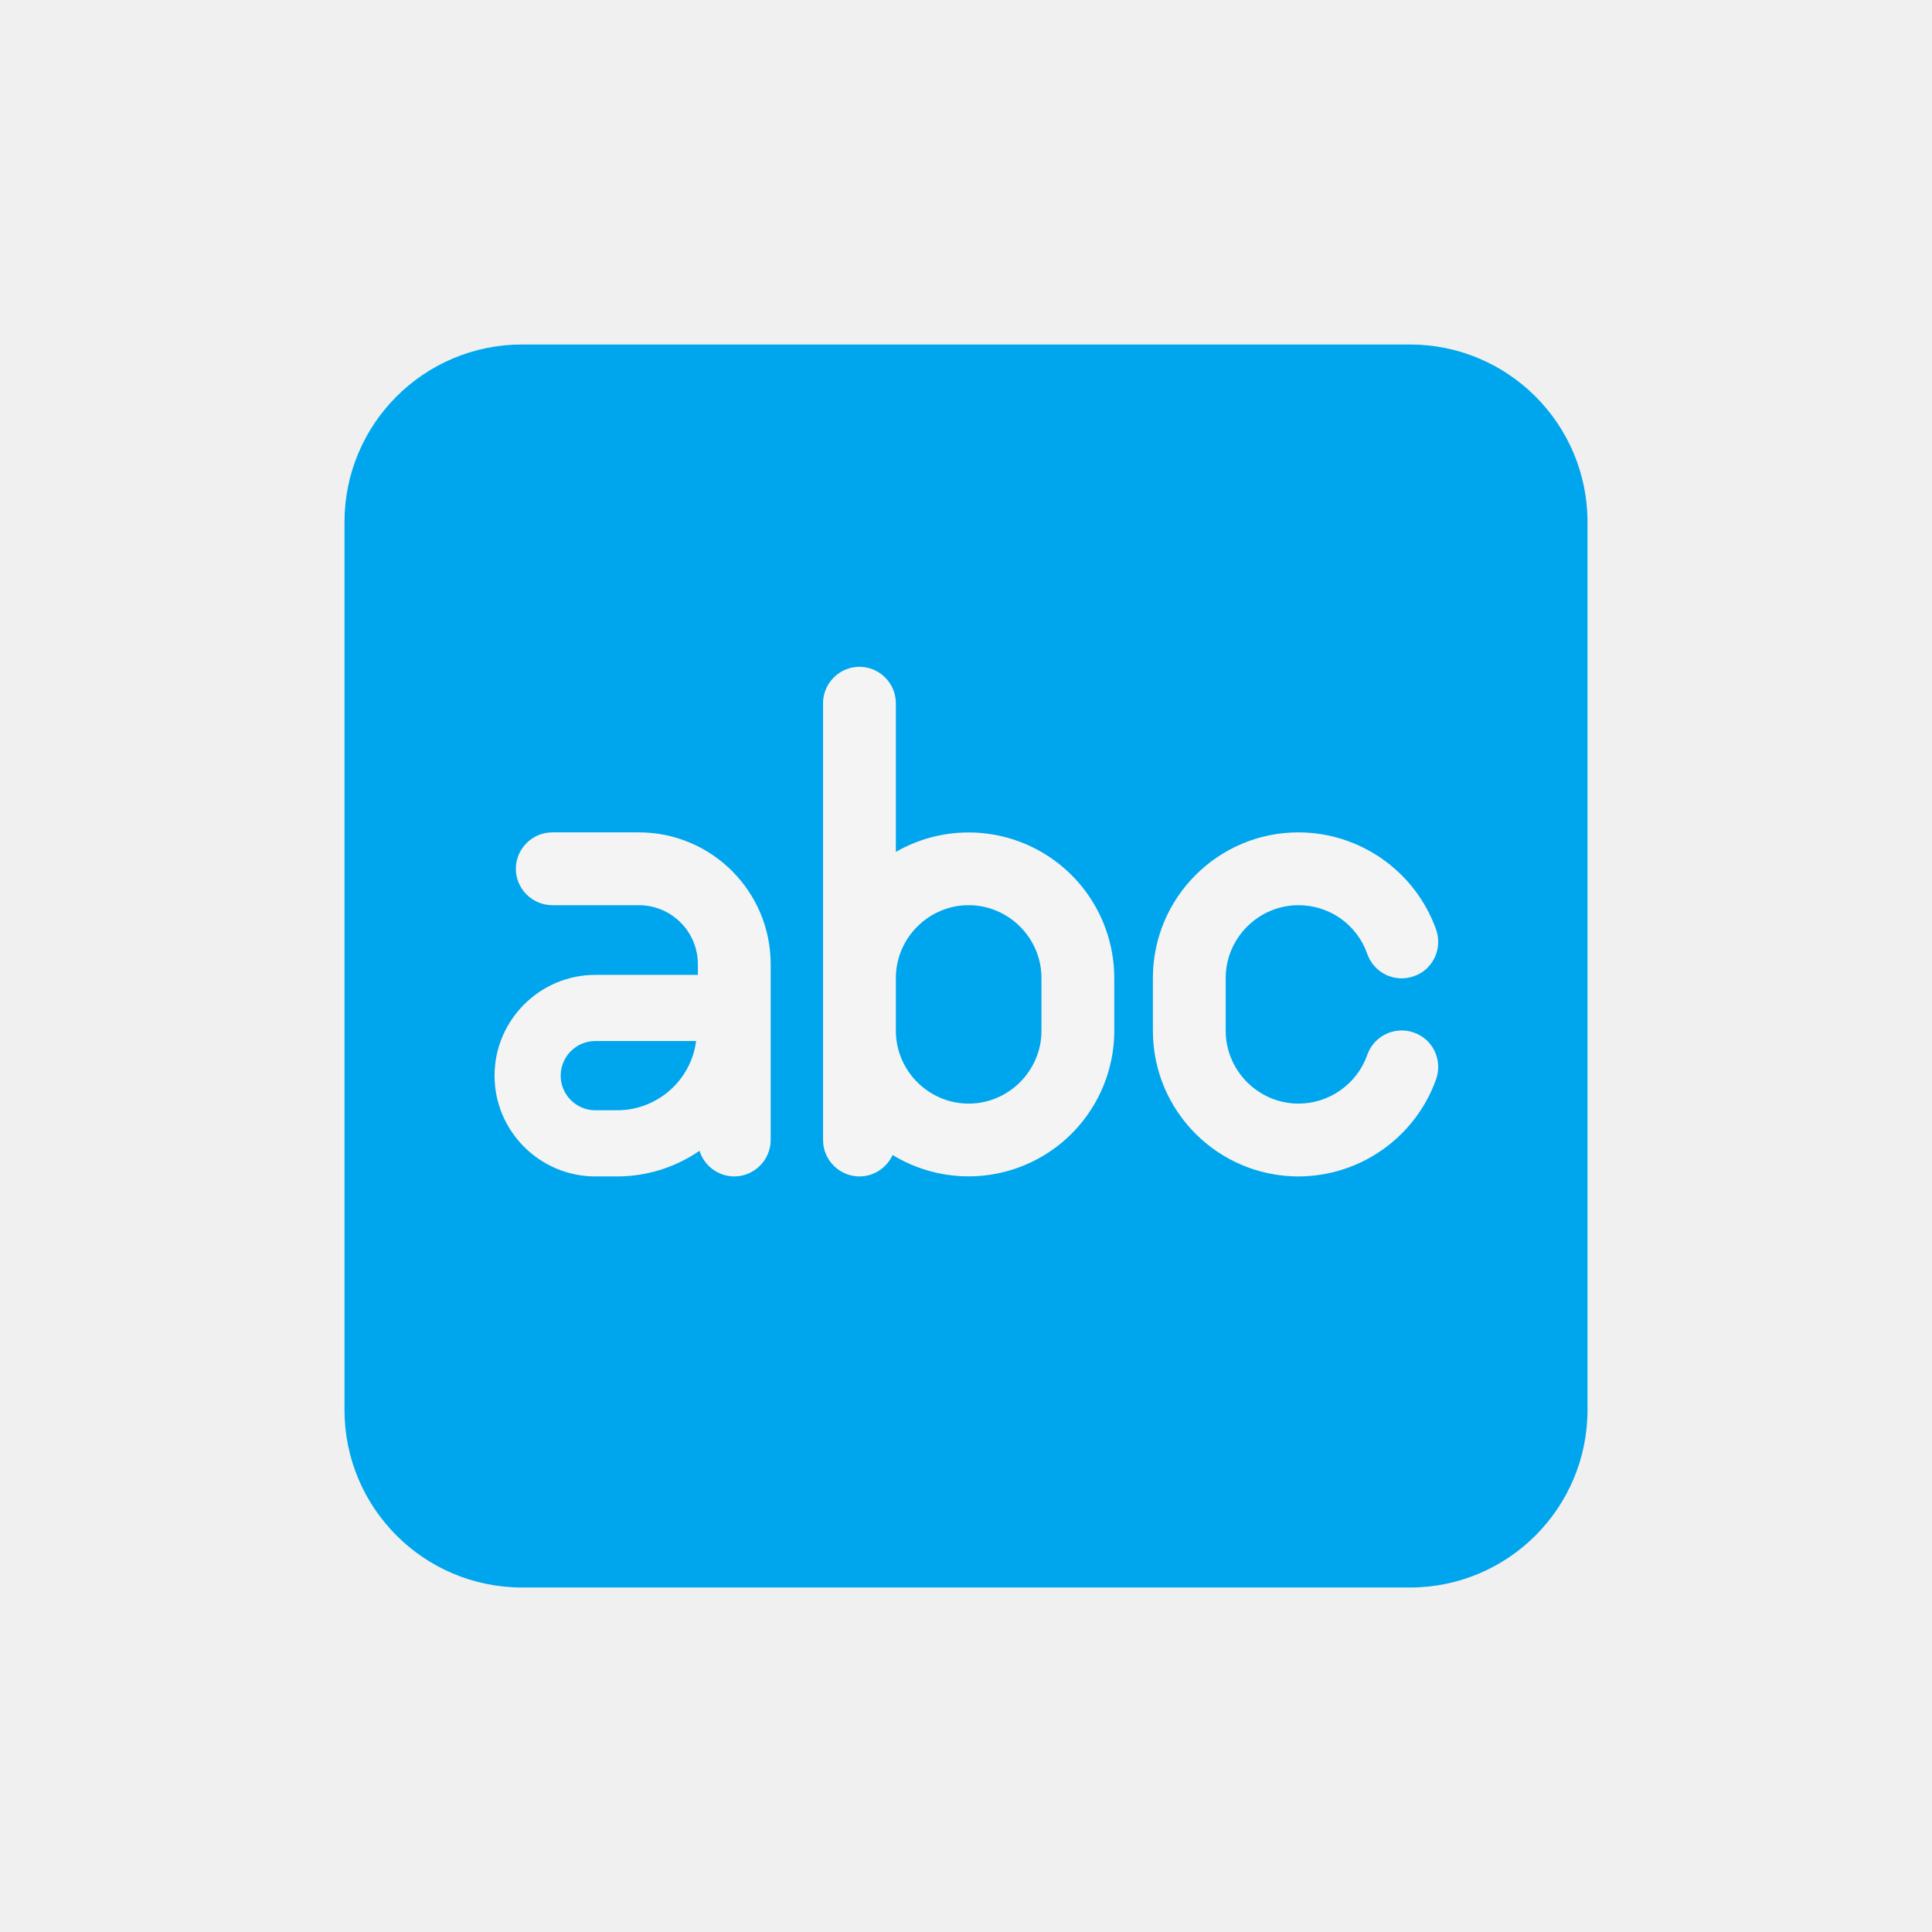
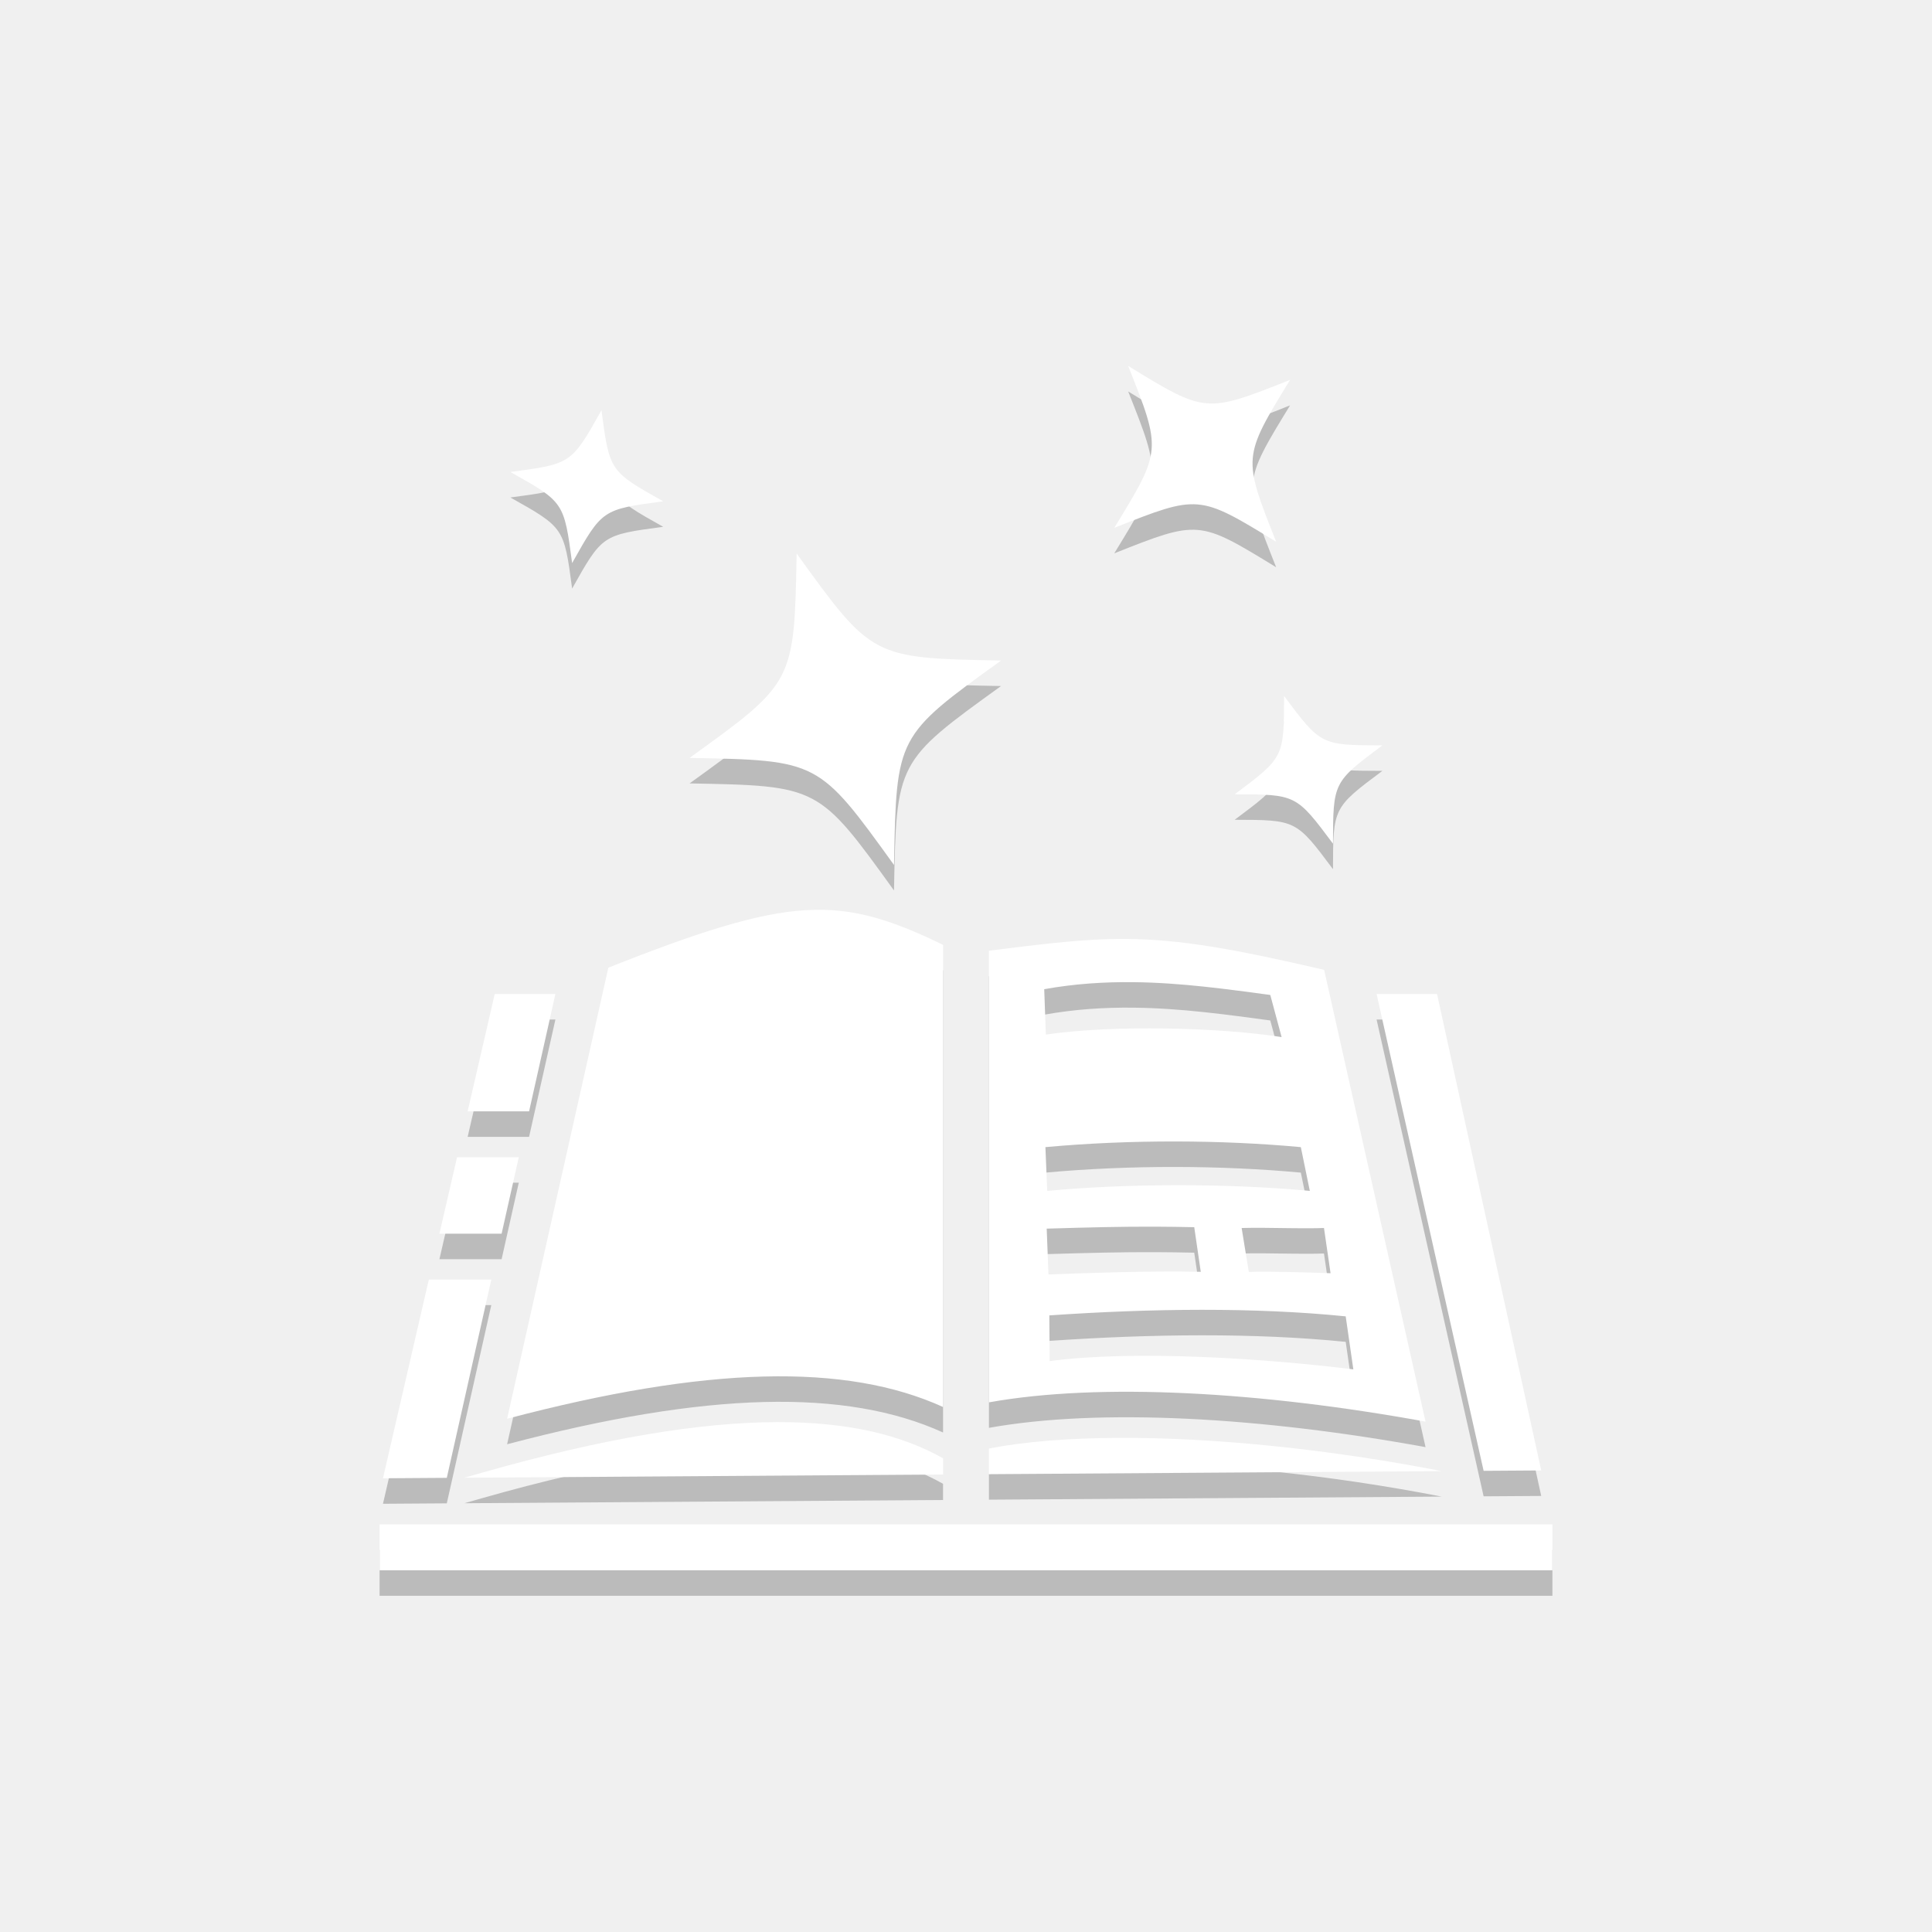
- <svg xmlns="http://www.w3.org/2000/svg" viewBox="-5.76 -5.76 43.52 43.52">
-   <g fill="none">
-     <path fill="#00a6ed" d="M2 6a4 4 0 0 1 4-4h20a4 4 0 0 1 4 4v20a4 4 0 0 1-4 4H6a4 4 0 0 1-4-4z" />
-     <path fill="#f4f4f4" d="M12.78 19.92c0 .45.37.82.82.82c.33 0 .617-.2.747-.483a3.282 3.282 0 0 0 4.993-2.797v-1.19a3.282 3.282 0 0 0-4.92-2.84v-3.35c0-.45-.37-.82-.82-.82s-.82.37-.82.82zm1.64-3.65c0-.9.74-1.64 1.64-1.64s1.64.74 1.64 1.64v1.19c0 .9-.74 1.64-1.64 1.64s-1.64-.74-1.64-1.64zm9.07 4.47c-1.81 0-3.28-1.47-3.28-3.28v-1.19c0-1.81 1.47-3.28 3.28-3.28a3.3 3.3 0 0 1 3.1 2.19c.15.43-.07.9-.5 1.05a.82.82 0 0 1-1.05-.5c-.23-.66-.85-1.1-1.55-1.1c-.9 0-1.64.74-1.64 1.64v1.19c0 .9.74 1.64 1.64 1.64c.69 0 1.32-.44 1.55-1.1a.82.82 0 0 1 1.05-.5c.43.15.65.62.5 1.05a3.3 3.3 0 0 1-3.1 2.19m-13.493-.577a.825.825 0 0 0 .783.577c.45 0 .82-.37.82-.82v-3.96a2.97 2.97 0 0 0-2.97-2.97H6.68c-.45 0-.82.37-.82.82s.37.82.82.82h1.95c.73 0 1.33.59 1.33 1.33v.24H7.65c-1.25 0-2.27 1.02-2.27 2.27s1.02 2.27 2.27 2.27h.49c.688 0 1.327-.214 1.857-.577M6.87 18.47c0-.43.35-.78.78-.78h2.27c-.11.88-.87 1.56-1.78 1.56h-.49c-.43 0-.78-.35-.78-.78" />
+ <svg xmlns="http://www.w3.org/2000/svg" viewBox="-122.88 -122.88 757.76 757.76">
+   <g transform="translate(0 10)" opacity=".22">
+     <path fill="#000" d="M319.61 20.654c13.145 33.114 13.144 33.115-5.46 63.5c33.114-13.145 33.116-13.146 63.5 5.457c-13.145-33.114-13.146-33.113 5.457-63.498c-33.114 13.146-33.113 13.145-63.498-5.459zM113.024 38.021c-11.808 21.04-11.808 21.04-35.724 24.217c21.04 11.809 21.04 11.808 24.217 35.725c11.808-21.04 11.808-21.04 35.724-24.217c-21.04-11.808-21.04-11.808-24.217-35.725m76.55 56.184c-.952 50.588-.95 50.588-41.991 80.18c50.587.95 50.588.95 80.18 41.99c.95-50.588.95-50.588 41.99-80.18c-50.588-.95-50.588-.95-80.18-41.99zm191.177 55.885c-.046 24.127-.048 24.125-19.377 38.564c24.127.047 24.127.046 38.566 19.375c.047-24.126.046-24.125 19.375-38.564c-24.126-.047-24.125-.046-38.564-19.375m-184.086 83.88a96 96 0 0 0-3.492.134c-18.591 1.064-41.868 8.416-77.445 22.556L76.012 433.582c78.487-20.734 132.97-21.909 170.99-4.615V247.71c-18.076-8.813-31.79-13.399-46.707-13.737a91 91 0 0 0-3.629-.002zm122.686 11.42a209 209 0 0 0-8.514.098c-12.81.417-27.638 2.215-45.84 4.522v177.135c43.565-7.825 106.85-4.2 171.244 7.566l-39.78-177.197c-35.904-8.37-56.589-11.91-77.11-12.123zm2.289 16.95c18.889.204 36.852 2.768 53.707 5.02l4.437 16.523c-23.78-3.75-65.966-4.906-92.467-.98l-.636-17.805c11.959-2.154 23.625-2.88 34.959-2.758m-250.483 4.658L60.54 313.002h24.094l10.326-46.004H71.158zm345.881 0l39.742 177.031l2.239 9.973l22.591-.152l-40.855-186.852zm-78.857 57.82c16.993.026 33.67.791 49.146 2.223l3.524 17.174c-32.645-3.08-72.58-2.889-102.995 0l-.709-17.174c16.733-1.533 34.04-2.248 51.034-2.223m-281.793 6.18l-6.924 30.004h24.394l6.735-30.004H56.389zm274.418 27.244c4.656.021 9.487.085 14.716.203l2.555 17.498c-19.97-.471-47.115.56-59.728 1.05l-.7-17.985c16.803-.493 29.189-.828 43.157-.766m41.476.447c8.268.042 16.697.334 24.121.069l2.58 17.74c-8.653-.312-24.87-.83-32.064-.502l-2.807-17.234a257 257 0 0 1 8.17-.073m-326.97 20.309l-17.985 77.928l25.035-.17l17.455-77.758H45.313zm303.164 11.848c19.608-.01 38.66.774 56.449 2.572l2.996 20.787c-34.305-4.244-85.755-7.697-119.1-3.244l-.14-17.922c20.02-1.379 40.186-2.183 59.795-2.193m-166.606 44.05c-30.112.09-67.916 6.25-115.408 19.76l-7.22 2.053l187.759-1.27v-6.347c-16.236-9.206-37.42-14.278-65.13-14.196zm134.41 6.174c-19.63.067-37.112 1.439-51.283 4.182v10.064l177.594-1.203c-44.322-8.634-89.137-13.17-126.31-13.043zM26 475v18h460v-18z" />
  </g>
+   <path fill="#fff" d="M319.61 20.654c13.145 33.114 13.144 33.115-5.46 63.5c33.114-13.145 33.116-13.146 63.5 5.457c-13.145-33.114-13.146-33.113 5.457-63.498c-33.114 13.146-33.113 13.145-63.498-5.459zM113.024 38.021c-11.808 21.04-11.808 21.04-35.724 24.217c21.04 11.809 21.04 11.808 24.217 35.725c11.808-21.04 11.808-21.04 35.724-24.217c-21.04-11.808-21.04-11.808-24.217-35.725m76.55 56.184c-.952 50.588-.95 50.588-41.991 80.18c50.587.95 50.588.95 80.18 41.99c.95-50.588.95-50.588 41.99-80.18c-50.588-.95-50.588-.95-80.18-41.99zm191.177 55.885c-.046 24.127-.048 24.125-19.377 38.564c24.127.047 24.127.046 38.566 19.375c.047-24.126.046-24.125 19.375-38.564c-24.126-.047-24.125-.046-38.564-19.375m-184.086 83.88a96 96 0 0 0-3.492.134c-18.591 1.064-41.868 8.416-77.445 22.556L76.012 433.582c78.487-20.734 132.97-21.909 170.99-4.615V247.71c-18.076-8.813-31.79-13.399-46.707-13.737a91 91 0 0 0-3.629-.002zm122.686 11.42a209 209 0 0 0-8.514.098c-12.81.417-27.638 2.215-45.84 4.522v177.135c43.565-7.825 106.85-4.2 171.244 7.566l-39.78-177.197c-35.904-8.37-56.589-11.91-77.11-12.123zm2.289 16.95c18.889.204 36.852 2.768 53.707 5.02l4.437 16.523c-23.78-3.75-65.966-4.906-92.467-.98l-.636-17.805c11.959-2.154 23.625-2.88 34.959-2.758m-250.483 4.658L60.54 313.002h24.094l10.326-46.004H71.158zm345.881 0l39.742 177.031l2.239 9.973l22.591-.152l-40.855-186.852zm-78.857 57.82c16.993.026 33.67.791 49.146 2.223l3.524 17.174c-32.645-3.08-72.58-2.889-102.995 0l-.709-17.174c16.733-1.533 34.04-2.248 51.034-2.223m-281.793 6.18l-6.924 30.004h24.394l6.735-30.004H56.389zm274.418 27.244c4.656.021 9.487.085 14.716.203l2.555 17.498c-19.97-.471-47.115.56-59.728 1.05l-.7-17.985c16.803-.493 29.189-.828 43.157-.766m41.476.447c8.268.042 16.697.334 24.121.069l2.58 17.74c-8.653-.312-24.87-.83-32.064-.502l-2.807-17.234a257 257 0 0 1 8.17-.073m-326.97 20.309l-17.985 77.928l25.035-.17l17.455-77.758H45.313zm303.164 11.848c19.608-.01 38.66.774 56.449 2.572l2.996 20.787c-34.305-4.244-85.755-7.697-119.1-3.244l-.14-17.922c20.02-1.379 40.186-2.183 59.795-2.193m-166.606 44.05c-30.112.09-67.916 6.25-115.408 19.76l-7.22 2.053l187.759-1.27v-6.347c-16.236-9.206-37.42-14.278-65.13-14.196zm134.41 6.174c-19.63.067-37.112 1.439-51.283 4.182v10.064l177.594-1.203c-44.322-8.634-89.137-13.17-126.31-13.043zM26 475v18h460v-18z" />
</svg>
